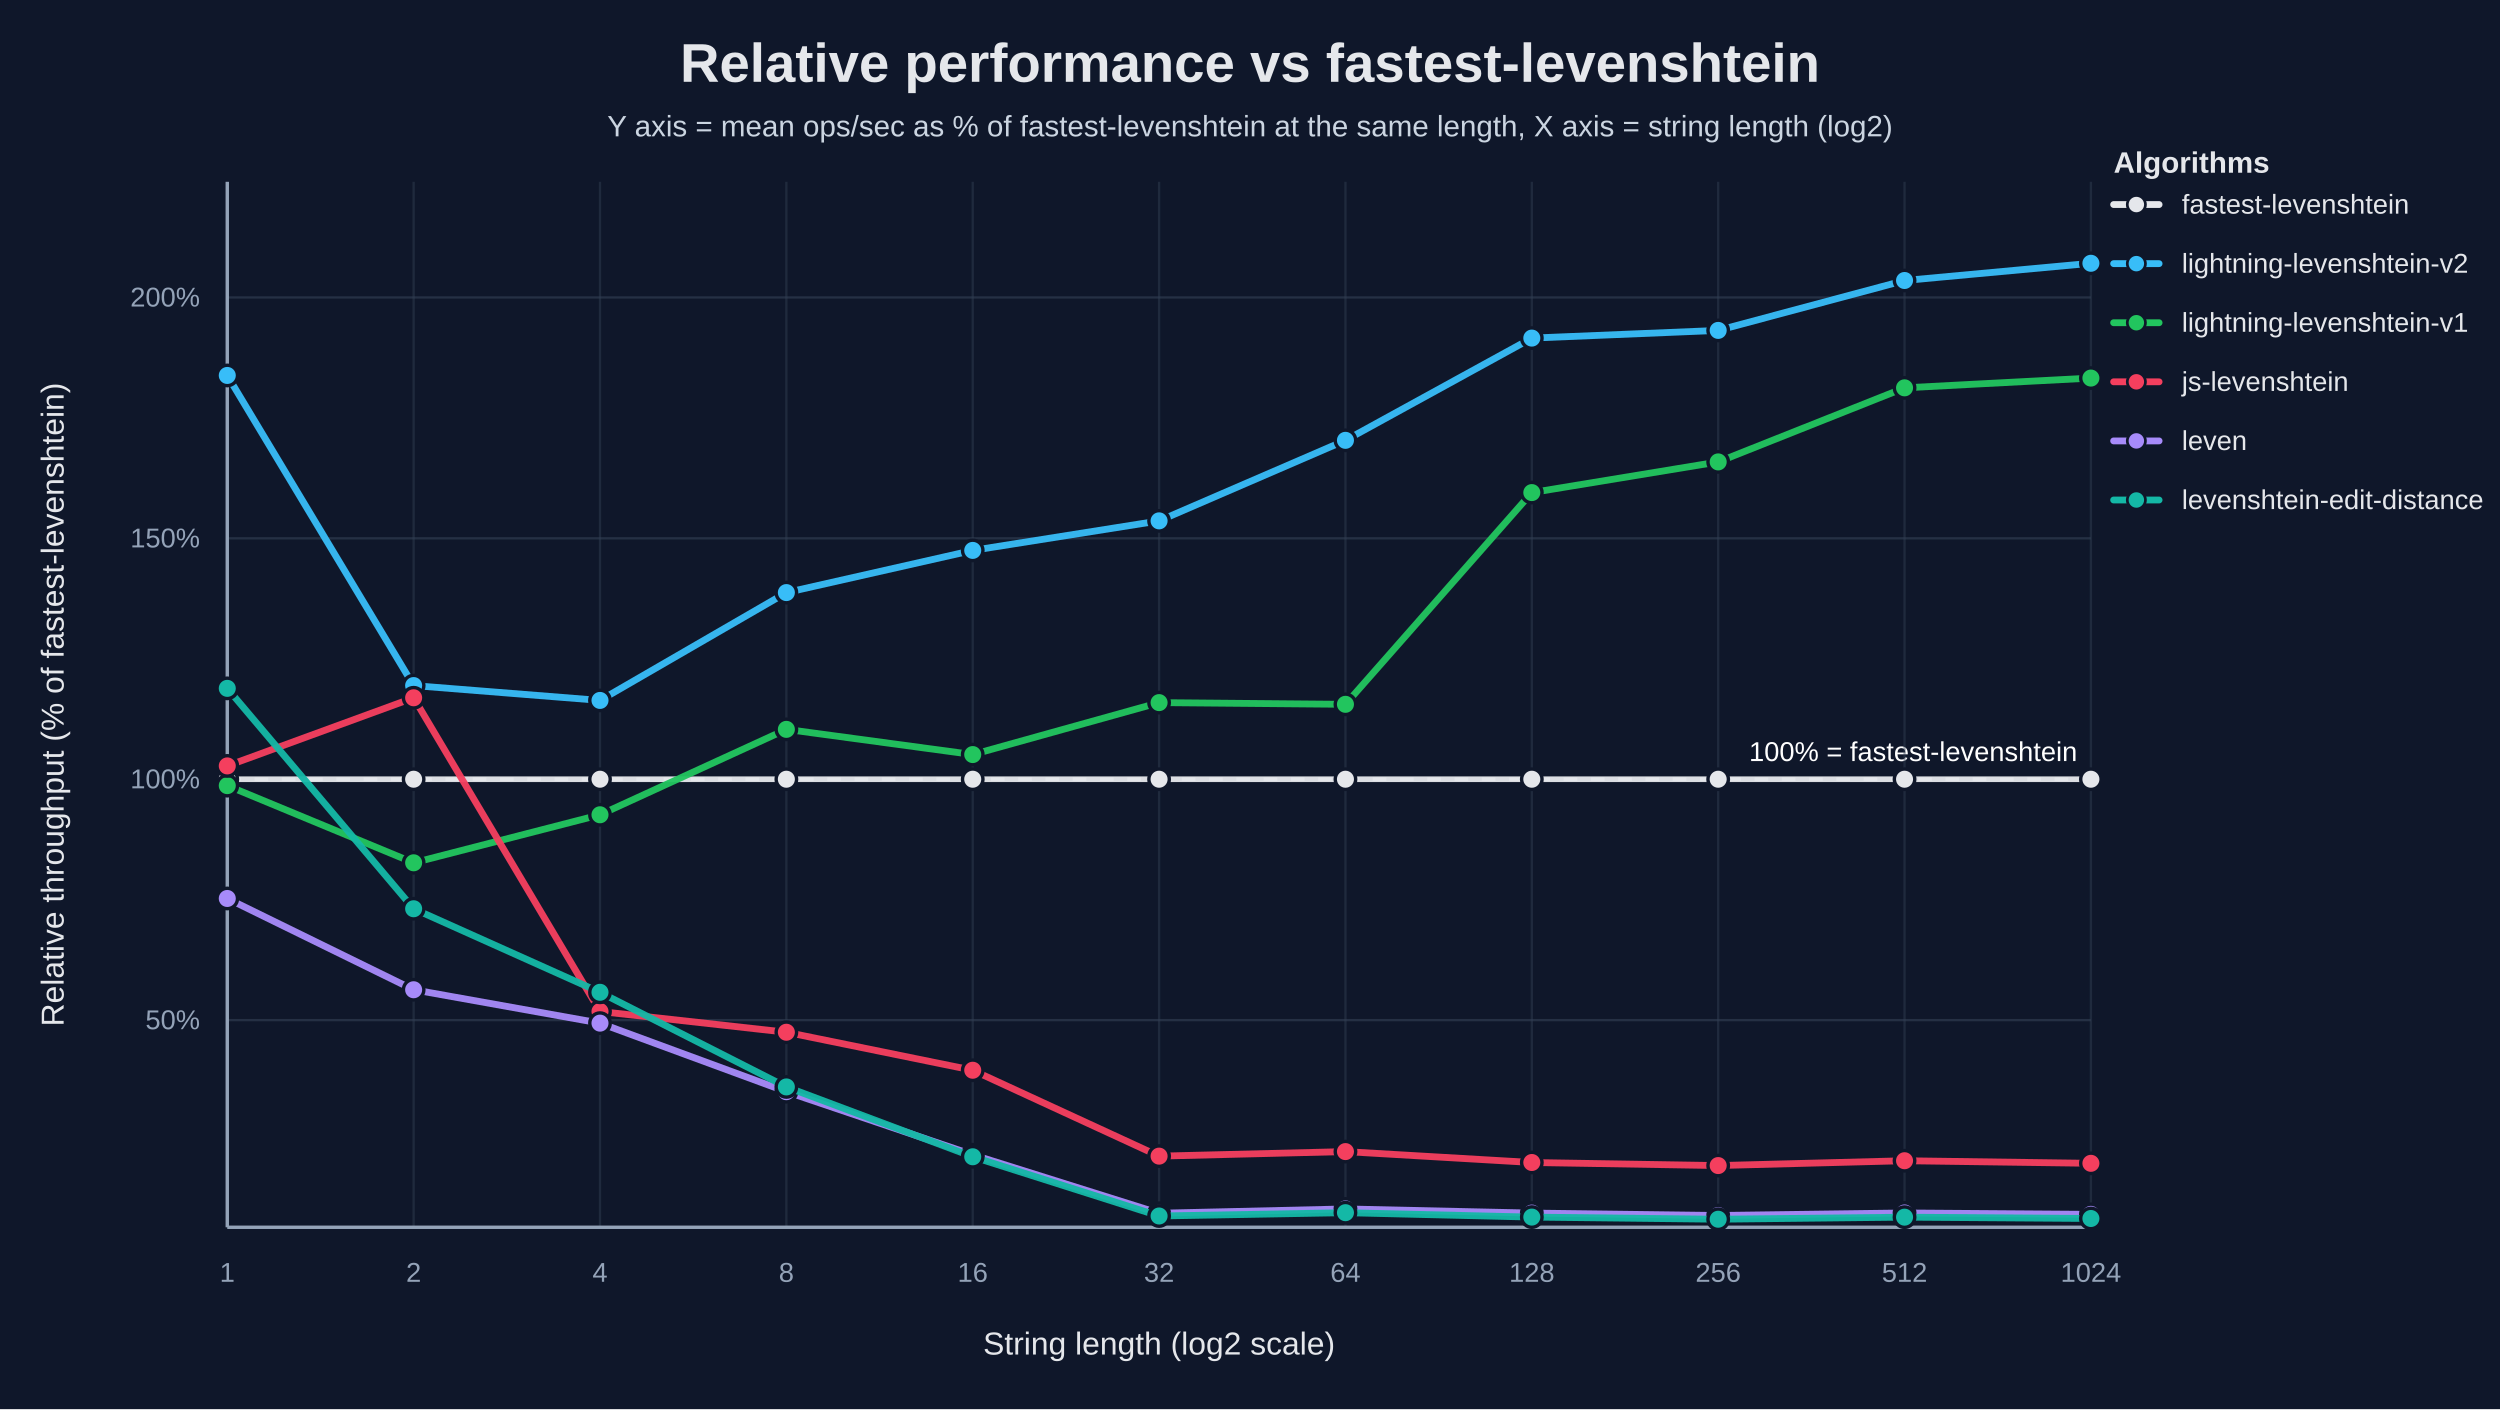
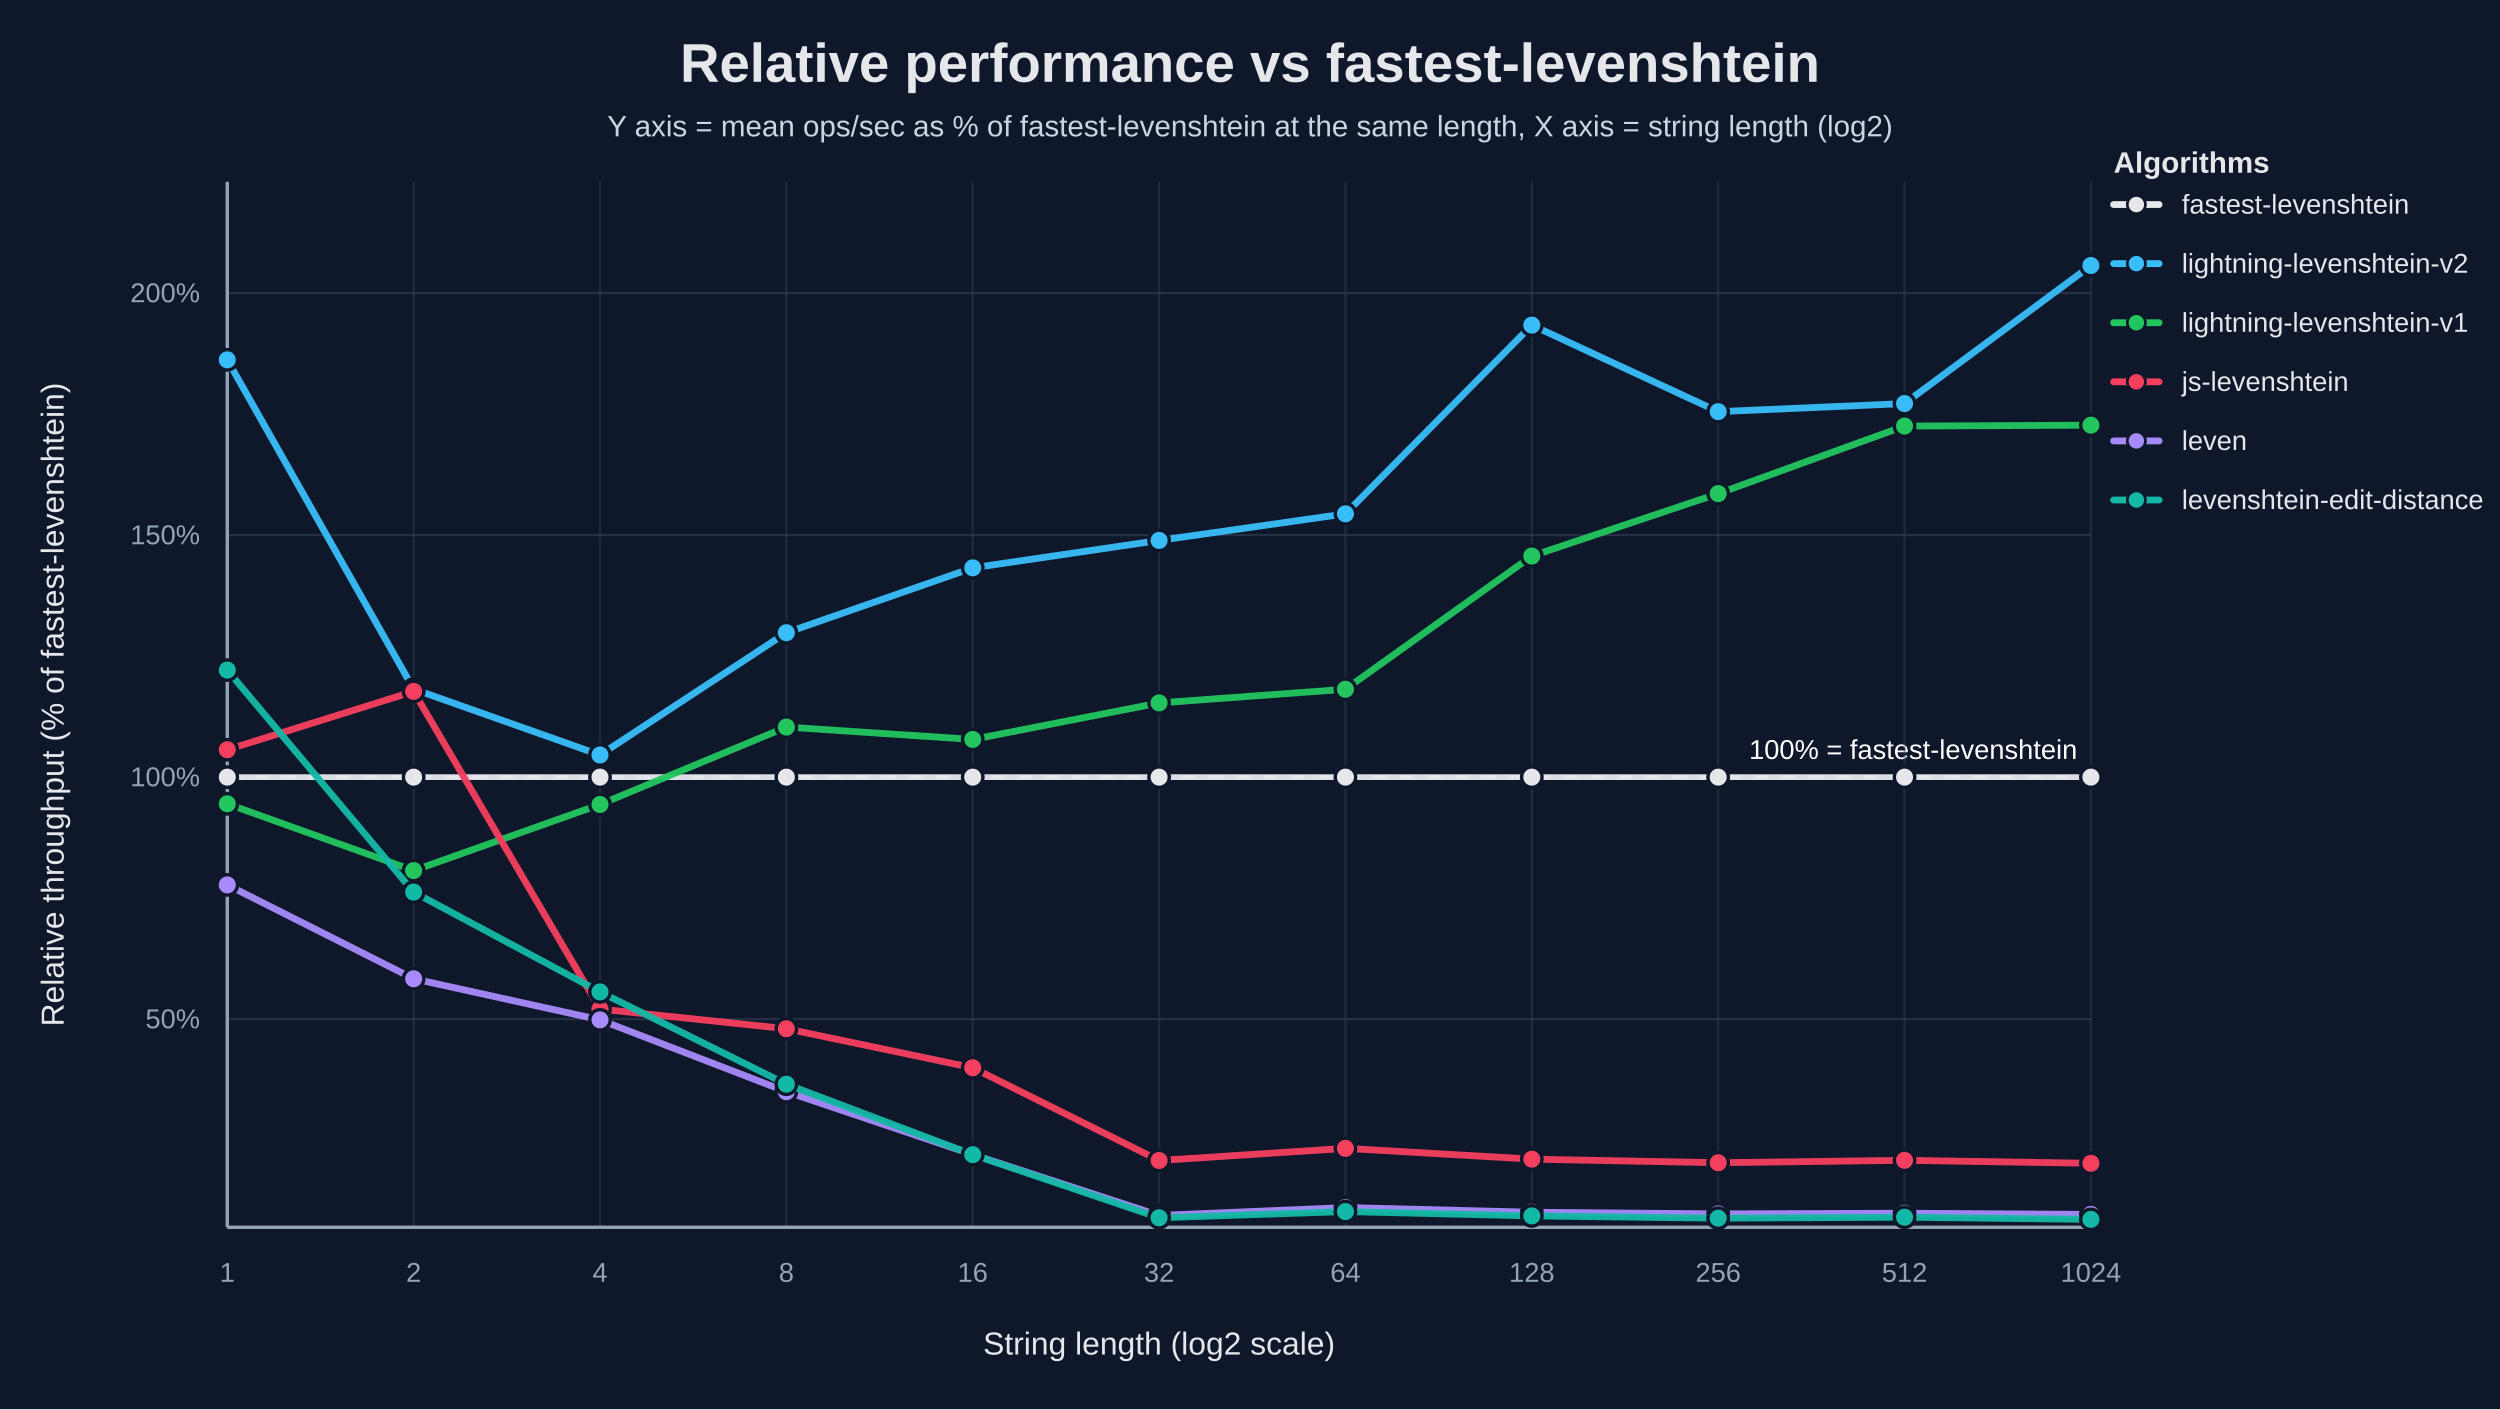
<svg xmlns="http://www.w3.org/2000/svg" width="1100" height="620" viewBox="0 0 1100 620" role="img" aria-label="Relative benchmark performance compared with fastest-levenshtein">
  <rect width="1100" height="620" fill="#0f172a" />
  <text x="550" y="36" text-anchor="middle" font-family="Arial, Helvetica, sans-serif" font-size="24" font-weight="700" fill="#e5e7eb">Relative performance vs fastest-levenshtein</text>
  <text x="550" y="60" text-anchor="middle" font-family="Arial, Helvetica, sans-serif" font-size="13" fill="#cbd5e1">Y axis = mean ops/sec as % of fastest-levenshtein at the same length, X axis = string length (log2)</text>
-   <line x1="100" y1="448.848" x2="920" y2="448.848" stroke="#334155" stroke-width="1" opacity="0.6" />
-   <text x="88" y="452.848" text-anchor="end" font-family="Arial, Helvetica, sans-serif" font-size="12" fill="#94a3b8">50%</text>
-   <line x1="100" y1="342.857" x2="920" y2="342.857" stroke="#334155" stroke-width="1" opacity="0.6" />
-   <text x="88" y="346.857" text-anchor="end" font-family="Arial, Helvetica, sans-serif" font-size="12" fill="#94a3b8">100%</text>
-   <line x1="100" y1="236.866" x2="920" y2="236.866" stroke="#334155" stroke-width="1" opacity="0.6" />
-   <text x="88" y="240.866" text-anchor="end" font-family="Arial, Helvetica, sans-serif" font-size="12" fill="#94a3b8">150%</text>
-   <line x1="100" y1="130.876" x2="920" y2="130.876" stroke="#334155" stroke-width="1" opacity="0.6" />
-   <text x="88" y="134.876" text-anchor="end" font-family="Arial, Helvetica, sans-serif" font-size="12" fill="#94a3b8">200%</text>
-   <line x1="100" y1="342.857" x2="920" y2="342.857" stroke="#ffffff" stroke-width="1.5" stroke-dasharray="6 6" opacity="0.9" />
-   <text x="914" y="334.857" text-anchor="end" font-family="Arial, Helvetica, sans-serif" font-size="12" fill="#ffffff">100% = fastest-levenshtein</text>
+   <line x1="100" y1="448.426" x2="920" y2="448.426" stroke="#334155" stroke-width="1" opacity="0.6" />
+   <text x="88" y="452.426" text-anchor="end" font-family="Arial, Helvetica, sans-serif" font-size="12" fill="#94a3b8">50%</text>
+   <line x1="100" y1="341.944" x2="920" y2="341.944" stroke="#334155" stroke-width="1" opacity="0.6" />
+   <text x="88" y="345.944" text-anchor="end" font-family="Arial, Helvetica, sans-serif" font-size="12" fill="#94a3b8">100%</text>
+   <line x1="100" y1="235.463" x2="920" y2="235.463" stroke="#334155" stroke-width="1" opacity="0.6" />
+   <text x="88" y="239.463" text-anchor="end" font-family="Arial, Helvetica, sans-serif" font-size="12" fill="#94a3b8">150%</text>
+   <line x1="100" y1="128.981" x2="920" y2="128.981" stroke="#334155" stroke-width="1" opacity="0.6" />
+   <text x="88" y="132.981" text-anchor="end" font-family="Arial, Helvetica, sans-serif" font-size="12" fill="#94a3b8">200%</text>
+   <line x1="100" y1="341.944" x2="920" y2="341.944" stroke="#ffffff" stroke-width="1.5" stroke-dasharray="6 6" opacity="0.9" />
+   <text x="914" y="333.944" text-anchor="end" font-family="Arial, Helvetica, sans-serif" font-size="12" fill="#ffffff">100% = fastest-levenshtein</text>
  <line x1="100" y1="80" x2="100" y2="540" stroke="#334155" stroke-width="1" opacity="0.45" />
  <text x="100" y="564" text-anchor="middle" font-family="Arial, Helvetica, sans-serif" font-size="12" fill="#94a3b8">1</text>
  <line x1="182" y1="80" x2="182" y2="540" stroke="#334155" stroke-width="1" opacity="0.45" />
  <text x="182" y="564" text-anchor="middle" font-family="Arial, Helvetica, sans-serif" font-size="12" fill="#94a3b8">2</text>
  <line x1="264" y1="80" x2="264" y2="540" stroke="#334155" stroke-width="1" opacity="0.45" />
  <text x="264" y="564" text-anchor="middle" font-family="Arial, Helvetica, sans-serif" font-size="12" fill="#94a3b8">4</text>
  <line x1="346" y1="80" x2="346" y2="540" stroke="#334155" stroke-width="1" opacity="0.45" />
  <text x="346" y="564" text-anchor="middle" font-family="Arial, Helvetica, sans-serif" font-size="12" fill="#94a3b8">8</text>
  <line x1="428" y1="80" x2="428" y2="540" stroke="#334155" stroke-width="1" opacity="0.45" />
  <text x="428" y="564" text-anchor="middle" font-family="Arial, Helvetica, sans-serif" font-size="12" fill="#94a3b8">16</text>
  <line x1="510" y1="80" x2="510" y2="540" stroke="#334155" stroke-width="1" opacity="0.45" />
  <text x="510" y="564" text-anchor="middle" font-family="Arial, Helvetica, sans-serif" font-size="12" fill="#94a3b8">32</text>
  <line x1="592" y1="80" x2="592" y2="540" stroke="#334155" stroke-width="1" opacity="0.45" />
  <text x="592" y="564" text-anchor="middle" font-family="Arial, Helvetica, sans-serif" font-size="12" fill="#94a3b8">64</text>
  <line x1="674" y1="80" x2="674" y2="540" stroke="#334155" stroke-width="1" opacity="0.45" />
  <text x="674" y="564" text-anchor="middle" font-family="Arial, Helvetica, sans-serif" font-size="12" fill="#94a3b8">128</text>
  <line x1="756" y1="80" x2="756" y2="540" stroke="#334155" stroke-width="1" opacity="0.45" />
  <text x="756" y="564" text-anchor="middle" font-family="Arial, Helvetica, sans-serif" font-size="12" fill="#94a3b8">256</text>
  <line x1="838" y1="80" x2="838" y2="540" stroke="#334155" stroke-width="1" opacity="0.45" />
  <text x="838" y="564" text-anchor="middle" font-family="Arial, Helvetica, sans-serif" font-size="12" fill="#94a3b8">512</text>
  <line x1="920" y1="80" x2="920" y2="540" stroke="#334155" stroke-width="1" opacity="0.45" />
  <text x="920" y="564" text-anchor="middle" font-family="Arial, Helvetica, sans-serif" font-size="12" fill="#94a3b8">1024</text>
  <line x1="100" y1="80" x2="100" y2="540" stroke="#94a3b8" stroke-width="1.5" />
  <line x1="100" y1="540" x2="920" y2="540" stroke="#94a3b8" stroke-width="1.5" />
-   <path d="M 100.00 342.86 L 182.00 342.86 L 264.00 342.86 L 346.00 342.86 L 428.00 342.86 L 510.00 342.86 L 592.00 342.86 L 674.00 342.86 L 756.00 342.86 L 838.00 342.86 L 920.00 342.86" fill="none" stroke="#e5e7eb" stroke-width="2.5" stroke-linecap="round" stroke-linejoin="round" opacity="0.95" />
-   <circle cx="100.00" cy="342.86" r="4.5" fill="#e5e7eb" stroke="#0f172a" stroke-width="1.5" />
-   <circle cx="182.00" cy="342.86" r="4.5" fill="#e5e7eb" stroke="#0f172a" stroke-width="1.5" />
-   <circle cx="264.00" cy="342.86" r="4.5" fill="#e5e7eb" stroke="#0f172a" stroke-width="1.5" />
-   <circle cx="346.00" cy="342.86" r="4.5" fill="#e5e7eb" stroke="#0f172a" stroke-width="1.5" />
-   <circle cx="428.00" cy="342.86" r="4.5" fill="#e5e7eb" stroke="#0f172a" stroke-width="1.5" />
-   <circle cx="510.00" cy="342.86" r="4.5" fill="#e5e7eb" stroke="#0f172a" stroke-width="1.5" />
-   <circle cx="592.00" cy="342.86" r="4.5" fill="#e5e7eb" stroke="#0f172a" stroke-width="1.5" />
-   <circle cx="674.00" cy="342.86" r="4.5" fill="#e5e7eb" stroke="#0f172a" stroke-width="1.5" />
-   <circle cx="756.00" cy="342.86" r="4.5" fill="#e5e7eb" stroke="#0f172a" stroke-width="1.5" />
-   <circle cx="838.00" cy="342.86" r="4.5" fill="#e5e7eb" stroke="#0f172a" stroke-width="1.5" />
-   <circle cx="920.00" cy="342.86" r="4.5" fill="#e5e7eb" stroke="#0f172a" stroke-width="1.5" />
-   <path d="M 100.00 165.20 L 182.00 301.65 L 264.00 308.19 L 346.00 260.74 L 428.00 242.18 L 510.00 229.18 L 592.00 193.75 L 674.00 148.76 L 756.00 145.38 L 838.00 123.42 L 920.00 115.84" fill="none" stroke="#38bdf8" stroke-width="3" stroke-linecap="round" stroke-linejoin="round" opacity="0.95" />
-   <circle cx="100.00" cy="165.20" r="4.5" fill="#38bdf8" stroke="#0f172a" stroke-width="1.5" />
-   <circle cx="182.00" cy="301.65" r="4.5" fill="#38bdf8" stroke="#0f172a" stroke-width="1.5" />
-   <circle cx="264.00" cy="308.19" r="4.5" fill="#38bdf8" stroke="#0f172a" stroke-width="1.5" />
-   <circle cx="346.00" cy="260.74" r="4.5" fill="#38bdf8" stroke="#0f172a" stroke-width="1.5" />
-   <circle cx="428.00" cy="242.18" r="4.5" fill="#38bdf8" stroke="#0f172a" stroke-width="1.5" />
-   <circle cx="510.00" cy="229.18" r="4.5" fill="#38bdf8" stroke="#0f172a" stroke-width="1.5" />
-   <circle cx="592.00" cy="193.75" r="4.5" fill="#38bdf8" stroke="#0f172a" stroke-width="1.5" />
-   <circle cx="674.00" cy="148.76" r="4.5" fill="#38bdf8" stroke="#0f172a" stroke-width="1.5" />
-   <circle cx="756.00" cy="145.38" r="4.5" fill="#38bdf8" stroke="#0f172a" stroke-width="1.5" />
-   <circle cx="838.00" cy="123.42" r="4.5" fill="#38bdf8" stroke="#0f172a" stroke-width="1.5" />
-   <circle cx="920.00" cy="115.84" r="4.5" fill="#38bdf8" stroke="#0f172a" stroke-width="1.5" />
-   <path d="M 100.00 345.68 L 182.00 379.63 L 264.00 358.50 L 346.00 320.92 L 428.00 332.01 L 510.00 309.15 L 592.00 309.90 L 674.00 216.74 L 756.00 203.24 L 838.00 170.65 L 920.00 166.35" fill="none" stroke="#22c55e" stroke-width="3" stroke-linecap="round" stroke-linejoin="round" opacity="0.95" />
-   <circle cx="100.00" cy="345.68" r="4.5" fill="#22c55e" stroke="#0f172a" stroke-width="1.5" />
-   <circle cx="182.00" cy="379.63" r="4.5" fill="#22c55e" stroke="#0f172a" stroke-width="1.5" />
-   <circle cx="264.00" cy="358.50" r="4.5" fill="#22c55e" stroke="#0f172a" stroke-width="1.5" />
-   <circle cx="346.00" cy="320.92" r="4.5" fill="#22c55e" stroke="#0f172a" stroke-width="1.5" />
-   <circle cx="428.00" cy="332.01" r="4.5" fill="#22c55e" stroke="#0f172a" stroke-width="1.5" />
-   <circle cx="510.00" cy="309.15" r="4.5" fill="#22c55e" stroke="#0f172a" stroke-width="1.5" />
-   <circle cx="592.00" cy="309.90" r="4.5" fill="#22c55e" stroke="#0f172a" stroke-width="1.5" />
-   <circle cx="674.00" cy="216.74" r="4.5" fill="#22c55e" stroke="#0f172a" stroke-width="1.5" />
-   <circle cx="756.00" cy="203.24" r="4.5" fill="#22c55e" stroke="#0f172a" stroke-width="1.5" />
-   <circle cx="838.00" cy="170.65" r="4.5" fill="#22c55e" stroke="#0f172a" stroke-width="1.5" />
-   <circle cx="920.00" cy="166.35" r="4.5" fill="#22c55e" stroke="#0f172a" stroke-width="1.5" />
-   <path d="M 100.00 337.00 L 182.00 307.02 L 264.00 445.05 L 346.00 454.19 L 428.00 470.91 L 510.00 508.70 L 592.00 506.70 L 674.00 511.50 L 756.00 512.85 L 838.00 510.72 L 920.00 511.86" fill="none" stroke="#f43f5e" stroke-width="3" stroke-linecap="round" stroke-linejoin="round" opacity="0.95" />
-   <circle cx="100.00" cy="337.00" r="4.5" fill="#f43f5e" stroke="#0f172a" stroke-width="1.5" />
-   <circle cx="182.00" cy="307.02" r="4.5" fill="#f43f5e" stroke="#0f172a" stroke-width="1.5" />
-   <circle cx="264.00" cy="445.05" r="4.5" fill="#f43f5e" stroke="#0f172a" stroke-width="1.5" />
-   <circle cx="346.00" cy="454.19" r="4.5" fill="#f43f5e" stroke="#0f172a" stroke-width="1.5" />
-   <circle cx="428.00" cy="470.91" r="4.5" fill="#f43f5e" stroke="#0f172a" stroke-width="1.5" />
-   <circle cx="510.00" cy="508.70" r="4.5" fill="#f43f5e" stroke="#0f172a" stroke-width="1.5" />
-   <circle cx="592.00" cy="506.70" r="4.5" fill="#f43f5e" stroke="#0f172a" stroke-width="1.5" />
-   <circle cx="674.00" cy="511.50" r="4.5" fill="#f43f5e" stroke="#0f172a" stroke-width="1.5" />
-   <circle cx="756.00" cy="512.85" r="4.5" fill="#f43f5e" stroke="#0f172a" stroke-width="1.5" />
-   <circle cx="838.00" cy="510.72" r="4.5" fill="#f43f5e" stroke="#0f172a" stroke-width="1.5" />
-   <circle cx="920.00" cy="511.86" r="4.5" fill="#f43f5e" stroke="#0f172a" stroke-width="1.5" />
-   <path d="M 100.00 395.33 L 182.00 435.49 L 264.00 450.18 L 346.00 480.35 L 428.00 508.08 L 510.00 533.82 L 592.00 531.92 L 674.00 533.75 L 756.00 534.81 L 838.00 533.70 L 920.00 534.31" fill="none" stroke="#a78bfa" stroke-width="3" stroke-linecap="round" stroke-linejoin="round" opacity="0.95" />
-   <circle cx="100.00" cy="395.33" r="4.5" fill="#a78bfa" stroke="#0f172a" stroke-width="1.5" />
-   <circle cx="182.00" cy="435.49" r="4.5" fill="#a78bfa" stroke="#0f172a" stroke-width="1.5" />
-   <circle cx="264.00" cy="450.18" r="4.5" fill="#a78bfa" stroke="#0f172a" stroke-width="1.5" />
-   <circle cx="346.00" cy="480.35" r="4.5" fill="#a78bfa" stroke="#0f172a" stroke-width="1.5" />
-   <circle cx="428.00" cy="508.08" r="4.5" fill="#a78bfa" stroke="#0f172a" stroke-width="1.5" />
-   <circle cx="510.00" cy="533.82" r="4.5" fill="#a78bfa" stroke="#0f172a" stroke-width="1.5" />
-   <circle cx="592.00" cy="531.92" r="4.5" fill="#a78bfa" stroke="#0f172a" stroke-width="1.5" />
-   <circle cx="674.00" cy="533.75" r="4.5" fill="#a78bfa" stroke="#0f172a" stroke-width="1.5" />
-   <circle cx="756.00" cy="534.81" r="4.5" fill="#a78bfa" stroke="#0f172a" stroke-width="1.5" />
-   <circle cx="838.00" cy="533.70" r="4.5" fill="#a78bfa" stroke="#0f172a" stroke-width="1.5" />
-   <circle cx="920.00" cy="534.31" r="4.5" fill="#a78bfa" stroke="#0f172a" stroke-width="1.5" />
-   <path d="M 100.00 302.88 L 182.00 399.85 L 264.00 436.61 L 346.00 478.25 L 428.00 508.98 L 510.00 535.04 L 592.00 533.58 L 674.00 535.52 L 756.00 536.46 L 838.00 535.55 L 920.00 536.14" fill="none" stroke="#14b8a6" stroke-width="3" stroke-linecap="round" stroke-linejoin="round" opacity="0.95" />
-   <circle cx="100.00" cy="302.88" r="4.5" fill="#14b8a6" stroke="#0f172a" stroke-width="1.5" />
-   <circle cx="182.00" cy="399.85" r="4.5" fill="#14b8a6" stroke="#0f172a" stroke-width="1.5" />
-   <circle cx="264.00" cy="436.61" r="4.5" fill="#14b8a6" stroke="#0f172a" stroke-width="1.5" />
-   <circle cx="346.00" cy="478.25" r="4.5" fill="#14b8a6" stroke="#0f172a" stroke-width="1.5" />
-   <circle cx="428.00" cy="508.98" r="4.5" fill="#14b8a6" stroke="#0f172a" stroke-width="1.5" />
-   <circle cx="510.00" cy="535.04" r="4.5" fill="#14b8a6" stroke="#0f172a" stroke-width="1.5" />
-   <circle cx="592.00" cy="533.58" r="4.5" fill="#14b8a6" stroke="#0f172a" stroke-width="1.5" />
-   <circle cx="674.00" cy="535.52" r="4.5" fill="#14b8a6" stroke="#0f172a" stroke-width="1.5" />
-   <circle cx="756.00" cy="536.46" r="4.5" fill="#14b8a6" stroke="#0f172a" stroke-width="1.5" />
-   <circle cx="838.00" cy="535.55" r="4.5" fill="#14b8a6" stroke="#0f172a" stroke-width="1.5" />
-   <circle cx="920.00" cy="536.14" r="4.5" fill="#14b8a6" stroke="#0f172a" stroke-width="1.5" />
+   <path d="M 100.00 341.94 L 182.00 341.94 L 264.00 341.94 L 346.00 341.94 L 428.00 341.94 L 510.00 341.94 L 592.00 341.94 L 674.00 341.94 L 756.00 341.94 L 838.00 341.94 L 920.00 341.94" fill="none" stroke="#e5e7eb" stroke-width="2.5" stroke-linecap="round" stroke-linejoin="round" opacity="0.95" />
+   <circle cx="100.00" cy="341.94" r="4.5" fill="#e5e7eb" stroke="#0f172a" stroke-width="1.5" />
+   <circle cx="182.00" cy="341.94" r="4.5" fill="#e5e7eb" stroke="#0f172a" stroke-width="1.5" />
+   <circle cx="264.00" cy="341.94" r="4.5" fill="#e5e7eb" stroke="#0f172a" stroke-width="1.5" />
+   <circle cx="346.00" cy="341.94" r="4.5" fill="#e5e7eb" stroke="#0f172a" stroke-width="1.5" />
+   <circle cx="428.00" cy="341.94" r="4.5" fill="#e5e7eb" stroke="#0f172a" stroke-width="1.5" />
+   <circle cx="510.00" cy="341.94" r="4.5" fill="#e5e7eb" stroke="#0f172a" stroke-width="1.5" />
+   <circle cx="592.00" cy="341.94" r="4.5" fill="#e5e7eb" stroke="#0f172a" stroke-width="1.5" />
+   <circle cx="674.00" cy="341.94" r="4.5" fill="#e5e7eb" stroke="#0f172a" stroke-width="1.5" />
+   <circle cx="756.00" cy="341.94" r="4.5" fill="#e5e7eb" stroke="#0f172a" stroke-width="1.5" />
+   <circle cx="838.00" cy="341.94" r="4.5" fill="#e5e7eb" stroke="#0f172a" stroke-width="1.5" />
+   <circle cx="920.00" cy="341.94" r="4.5" fill="#e5e7eb" stroke="#0f172a" stroke-width="1.5" />
+   <path d="M 100.00 158.32 L 182.00 303.18 L 264.00 332.19 L 346.00 278.39 L 428.00 249.85 L 510.00 237.78 L 592.00 226.08 L 674.00 143.05 L 756.00 181.13 L 838.00 177.56 L 920.00 116.83" fill="none" stroke="#38bdf8" stroke-width="3" stroke-linecap="round" stroke-linejoin="round" opacity="0.95" />
+   <circle cx="100.00" cy="158.32" r="4.5" fill="#38bdf8" stroke="#0f172a" stroke-width="1.5" />
+   <circle cx="182.00" cy="303.18" r="4.5" fill="#38bdf8" stroke="#0f172a" stroke-width="1.5" />
+   <circle cx="264.00" cy="332.19" r="4.5" fill="#38bdf8" stroke="#0f172a" stroke-width="1.5" />
+   <circle cx="346.00" cy="278.39" r="4.5" fill="#38bdf8" stroke="#0f172a" stroke-width="1.5" />
+   <circle cx="428.00" cy="249.85" r="4.5" fill="#38bdf8" stroke="#0f172a" stroke-width="1.5" />
+   <circle cx="510.00" cy="237.78" r="4.5" fill="#38bdf8" stroke="#0f172a" stroke-width="1.5" />
+   <circle cx="592.00" cy="226.08" r="4.5" fill="#38bdf8" stroke="#0f172a" stroke-width="1.5" />
+   <circle cx="674.00" cy="143.05" r="4.5" fill="#38bdf8" stroke="#0f172a" stroke-width="1.5" />
+   <circle cx="756.00" cy="181.13" r="4.5" fill="#38bdf8" stroke="#0f172a" stroke-width="1.5" />
+   <circle cx="838.00" cy="177.56" r="4.5" fill="#38bdf8" stroke="#0f172a" stroke-width="1.5" />
+   <circle cx="920.00" cy="116.83" r="4.5" fill="#38bdf8" stroke="#0f172a" stroke-width="1.5" />
+   <path d="M 100.00 353.67 L 182.00 383.06 L 264.00 353.97 L 346.00 319.91 L 428.00 325.36 L 510.00 309.28 L 592.00 303.27 L 674.00 244.66 L 756.00 217.18 L 838.00 187.47 L 920.00 187.08" fill="none" stroke="#22c55e" stroke-width="3" stroke-linecap="round" stroke-linejoin="round" opacity="0.95" />
+   <circle cx="100.00" cy="353.67" r="4.5" fill="#22c55e" stroke="#0f172a" stroke-width="1.5" />
+   <circle cx="182.00" cy="383.06" r="4.5" fill="#22c55e" stroke="#0f172a" stroke-width="1.5" />
+   <circle cx="264.00" cy="353.97" r="4.5" fill="#22c55e" stroke="#0f172a" stroke-width="1.5" />
+   <circle cx="346.00" cy="319.91" r="4.5" fill="#22c55e" stroke="#0f172a" stroke-width="1.5" />
+   <circle cx="428.00" cy="325.36" r="4.5" fill="#22c55e" stroke="#0f172a" stroke-width="1.5" />
+   <circle cx="510.00" cy="309.28" r="4.5" fill="#22c55e" stroke="#0f172a" stroke-width="1.5" />
+   <circle cx="592.00" cy="303.27" r="4.5" fill="#22c55e" stroke="#0f172a" stroke-width="1.5" />
+   <circle cx="674.00" cy="244.66" r="4.5" fill="#22c55e" stroke="#0f172a" stroke-width="1.5" />
+   <circle cx="756.00" cy="217.18" r="4.5" fill="#22c55e" stroke="#0f172a" stroke-width="1.5" />
+   <circle cx="838.00" cy="187.47" r="4.5" fill="#22c55e" stroke="#0f172a" stroke-width="1.5" />
+   <circle cx="920.00" cy="187.08" r="4.5" fill="#22c55e" stroke="#0f172a" stroke-width="1.5" />
+   <path d="M 100.00 329.88 L 182.00 304.22 L 264.00 443.99 L 346.00 452.65 L 428.00 469.81 L 510.00 510.62 L 592.00 505.27 L 674.00 510.03 L 756.00 511.60 L 838.00 510.54 L 920.00 511.85" fill="none" stroke="#f43f5e" stroke-width="3" stroke-linecap="round" stroke-linejoin="round" opacity="0.95" />
+   <circle cx="100.00" cy="329.88" r="4.5" fill="#f43f5e" stroke="#0f172a" stroke-width="1.5" />
+   <circle cx="182.00" cy="304.22" r="4.5" fill="#f43f5e" stroke="#0f172a" stroke-width="1.5" />
+   <circle cx="264.00" cy="443.99" r="4.5" fill="#f43f5e" stroke="#0f172a" stroke-width="1.5" />
+   <circle cx="346.00" cy="452.65" r="4.5" fill="#f43f5e" stroke="#0f172a" stroke-width="1.5" />
+   <circle cx="428.00" cy="469.81" r="4.5" fill="#f43f5e" stroke="#0f172a" stroke-width="1.5" />
+   <circle cx="510.00" cy="510.62" r="4.5" fill="#f43f5e" stroke="#0f172a" stroke-width="1.5" />
+   <circle cx="592.00" cy="505.27" r="4.5" fill="#f43f5e" stroke="#0f172a" stroke-width="1.5" />
+   <circle cx="674.00" cy="510.03" r="4.5" fill="#f43f5e" stroke="#0f172a" stroke-width="1.5" />
+   <circle cx="756.00" cy="511.60" r="4.5" fill="#f43f5e" stroke="#0f172a" stroke-width="1.5" />
+   <circle cx="838.00" cy="510.54" r="4.5" fill="#f43f5e" stroke="#0f172a" stroke-width="1.5" />
+   <circle cx="920.00" cy="511.85" r="4.5" fill="#f43f5e" stroke="#0f172a" stroke-width="1.5" />
+   <path d="M 100.00 389.35 L 182.00 430.66 L 264.00 448.74 L 346.00 480.34 L 428.00 508.00 L 510.00 534.80 L 592.00 531.32 L 674.00 533.38 L 756.00 534.11 L 838.00 533.82 L 920.00 534.33" fill="none" stroke="#a78bfa" stroke-width="3" stroke-linecap="round" stroke-linejoin="round" opacity="0.95" />
+   <circle cx="100.00" cy="389.35" r="4.5" fill="#a78bfa" stroke="#0f172a" stroke-width="1.5" />
+   <circle cx="182.00" cy="430.66" r="4.5" fill="#a78bfa" stroke="#0f172a" stroke-width="1.5" />
+   <circle cx="264.00" cy="448.74" r="4.5" fill="#a78bfa" stroke="#0f172a" stroke-width="1.5" />
+   <circle cx="346.00" cy="480.34" r="4.5" fill="#a78bfa" stroke="#0f172a" stroke-width="1.5" />
+   <circle cx="428.00" cy="508.00" r="4.5" fill="#a78bfa" stroke="#0f172a" stroke-width="1.5" />
+   <circle cx="510.00" cy="534.80" r="4.5" fill="#a78bfa" stroke="#0f172a" stroke-width="1.5" />
+   <circle cx="592.00" cy="531.32" r="4.5" fill="#a78bfa" stroke="#0f172a" stroke-width="1.5" />
+   <circle cx="674.00" cy="533.38" r="4.5" fill="#a78bfa" stroke="#0f172a" stroke-width="1.5" />
+   <circle cx="756.00" cy="534.11" r="4.5" fill="#a78bfa" stroke="#0f172a" stroke-width="1.5" />
+   <circle cx="838.00" cy="533.82" r="4.5" fill="#a78bfa" stroke="#0f172a" stroke-width="1.5" />
+   <circle cx="920.00" cy="534.33" r="4.5" fill="#a78bfa" stroke="#0f172a" stroke-width="1.5" />
+   <path d="M 100.00 294.83 L 182.00 392.52 L 264.00 436.44 L 346.00 477.04 L 428.00 508.05 L 510.00 535.82 L 592.00 533.09 L 674.00 535.00 L 756.00 536.00 L 838.00 535.57 L 920.00 536.53" fill="none" stroke="#14b8a6" stroke-width="3" stroke-linecap="round" stroke-linejoin="round" opacity="0.95" />
+   <circle cx="100.00" cy="294.83" r="4.5" fill="#14b8a6" stroke="#0f172a" stroke-width="1.5" />
+   <circle cx="182.00" cy="392.52" r="4.5" fill="#14b8a6" stroke="#0f172a" stroke-width="1.5" />
+   <circle cx="264.00" cy="436.44" r="4.5" fill="#14b8a6" stroke="#0f172a" stroke-width="1.5" />
+   <circle cx="346.00" cy="477.04" r="4.5" fill="#14b8a6" stroke="#0f172a" stroke-width="1.5" />
+   <circle cx="428.00" cy="508.05" r="4.5" fill="#14b8a6" stroke="#0f172a" stroke-width="1.5" />
+   <circle cx="510.00" cy="535.82" r="4.5" fill="#14b8a6" stroke="#0f172a" stroke-width="1.5" />
+   <circle cx="592.00" cy="533.09" r="4.5" fill="#14b8a6" stroke="#0f172a" stroke-width="1.5" />
+   <circle cx="674.00" cy="535.00" r="4.5" fill="#14b8a6" stroke="#0f172a" stroke-width="1.5" />
+   <circle cx="756.00" cy="536.00" r="4.5" fill="#14b8a6" stroke="#0f172a" stroke-width="1.5" />
+   <circle cx="838.00" cy="535.57" r="4.5" fill="#14b8a6" stroke="#0f172a" stroke-width="1.5" />
+   <circle cx="920.00" cy="536.53" r="4.5" fill="#14b8a6" stroke="#0f172a" stroke-width="1.5" />
  <text x="510" y="596" text-anchor="middle" font-family="Arial, Helvetica, sans-serif" font-size="14" fill="#e5e7eb">String length (log2 scale)</text>
  <text x="28" y="310" text-anchor="middle" font-family="Arial, Helvetica, sans-serif" font-size="14" fill="#e5e7eb" transform="rotate(-90 28 310)">Relative throughput (% of fastest-levenshtein)</text>
  <g>
    <text x="930" y="76" font-family="Arial, Helvetica, sans-serif" font-size="13" font-weight="700" fill="#e5e7eb">Algorithms</text>
    <line x1="930" y1="90" x2="950" y2="90" stroke="#e5e7eb" stroke-width="3" stroke-linecap="round" />
    <circle cx="940" cy="90" r="4" fill="#e5e7eb" stroke="#0f172a" stroke-width="1.2" />
    <text x="960" y="94" font-family="Arial, Helvetica, sans-serif" font-size="12" fill="#e5e7eb">fastest-levenshtein</text>
    <line x1="930" y1="116" x2="950" y2="116" stroke="#38bdf8" stroke-width="3" stroke-linecap="round" />
    <circle cx="940" cy="116" r="4" fill="#38bdf8" stroke="#0f172a" stroke-width="1.2" />
    <text x="960" y="120" font-family="Arial, Helvetica, sans-serif" font-size="12" fill="#e5e7eb">lightning-levenshtein-v2</text>
    <line x1="930" y1="142" x2="950" y2="142" stroke="#22c55e" stroke-width="3" stroke-linecap="round" />
    <circle cx="940" cy="142" r="4" fill="#22c55e" stroke="#0f172a" stroke-width="1.2" />
    <text x="960" y="146" font-family="Arial, Helvetica, sans-serif" font-size="12" fill="#e5e7eb">lightning-levenshtein-v1</text>
    <line x1="930" y1="168" x2="950" y2="168" stroke="#f43f5e" stroke-width="3" stroke-linecap="round" />
    <circle cx="940" cy="168" r="4" fill="#f43f5e" stroke="#0f172a" stroke-width="1.2" />
    <text x="960" y="172" font-family="Arial, Helvetica, sans-serif" font-size="12" fill="#e5e7eb">js-levenshtein</text>
    <line x1="930" y1="194" x2="950" y2="194" stroke="#a78bfa" stroke-width="3" stroke-linecap="round" />
    <circle cx="940" cy="194" r="4" fill="#a78bfa" stroke="#0f172a" stroke-width="1.2" />
    <text x="960" y="198" font-family="Arial, Helvetica, sans-serif" font-size="12" fill="#e5e7eb">leven</text>
    <line x1="930" y1="220" x2="950" y2="220" stroke="#14b8a6" stroke-width="3" stroke-linecap="round" />
    <circle cx="940" cy="220" r="4" fill="#14b8a6" stroke="#0f172a" stroke-width="1.2" />
    <text x="960" y="224" font-family="Arial, Helvetica, sans-serif" font-size="12" fill="#e5e7eb">levenshtein-edit-distance</text>
  </g>
</svg>
